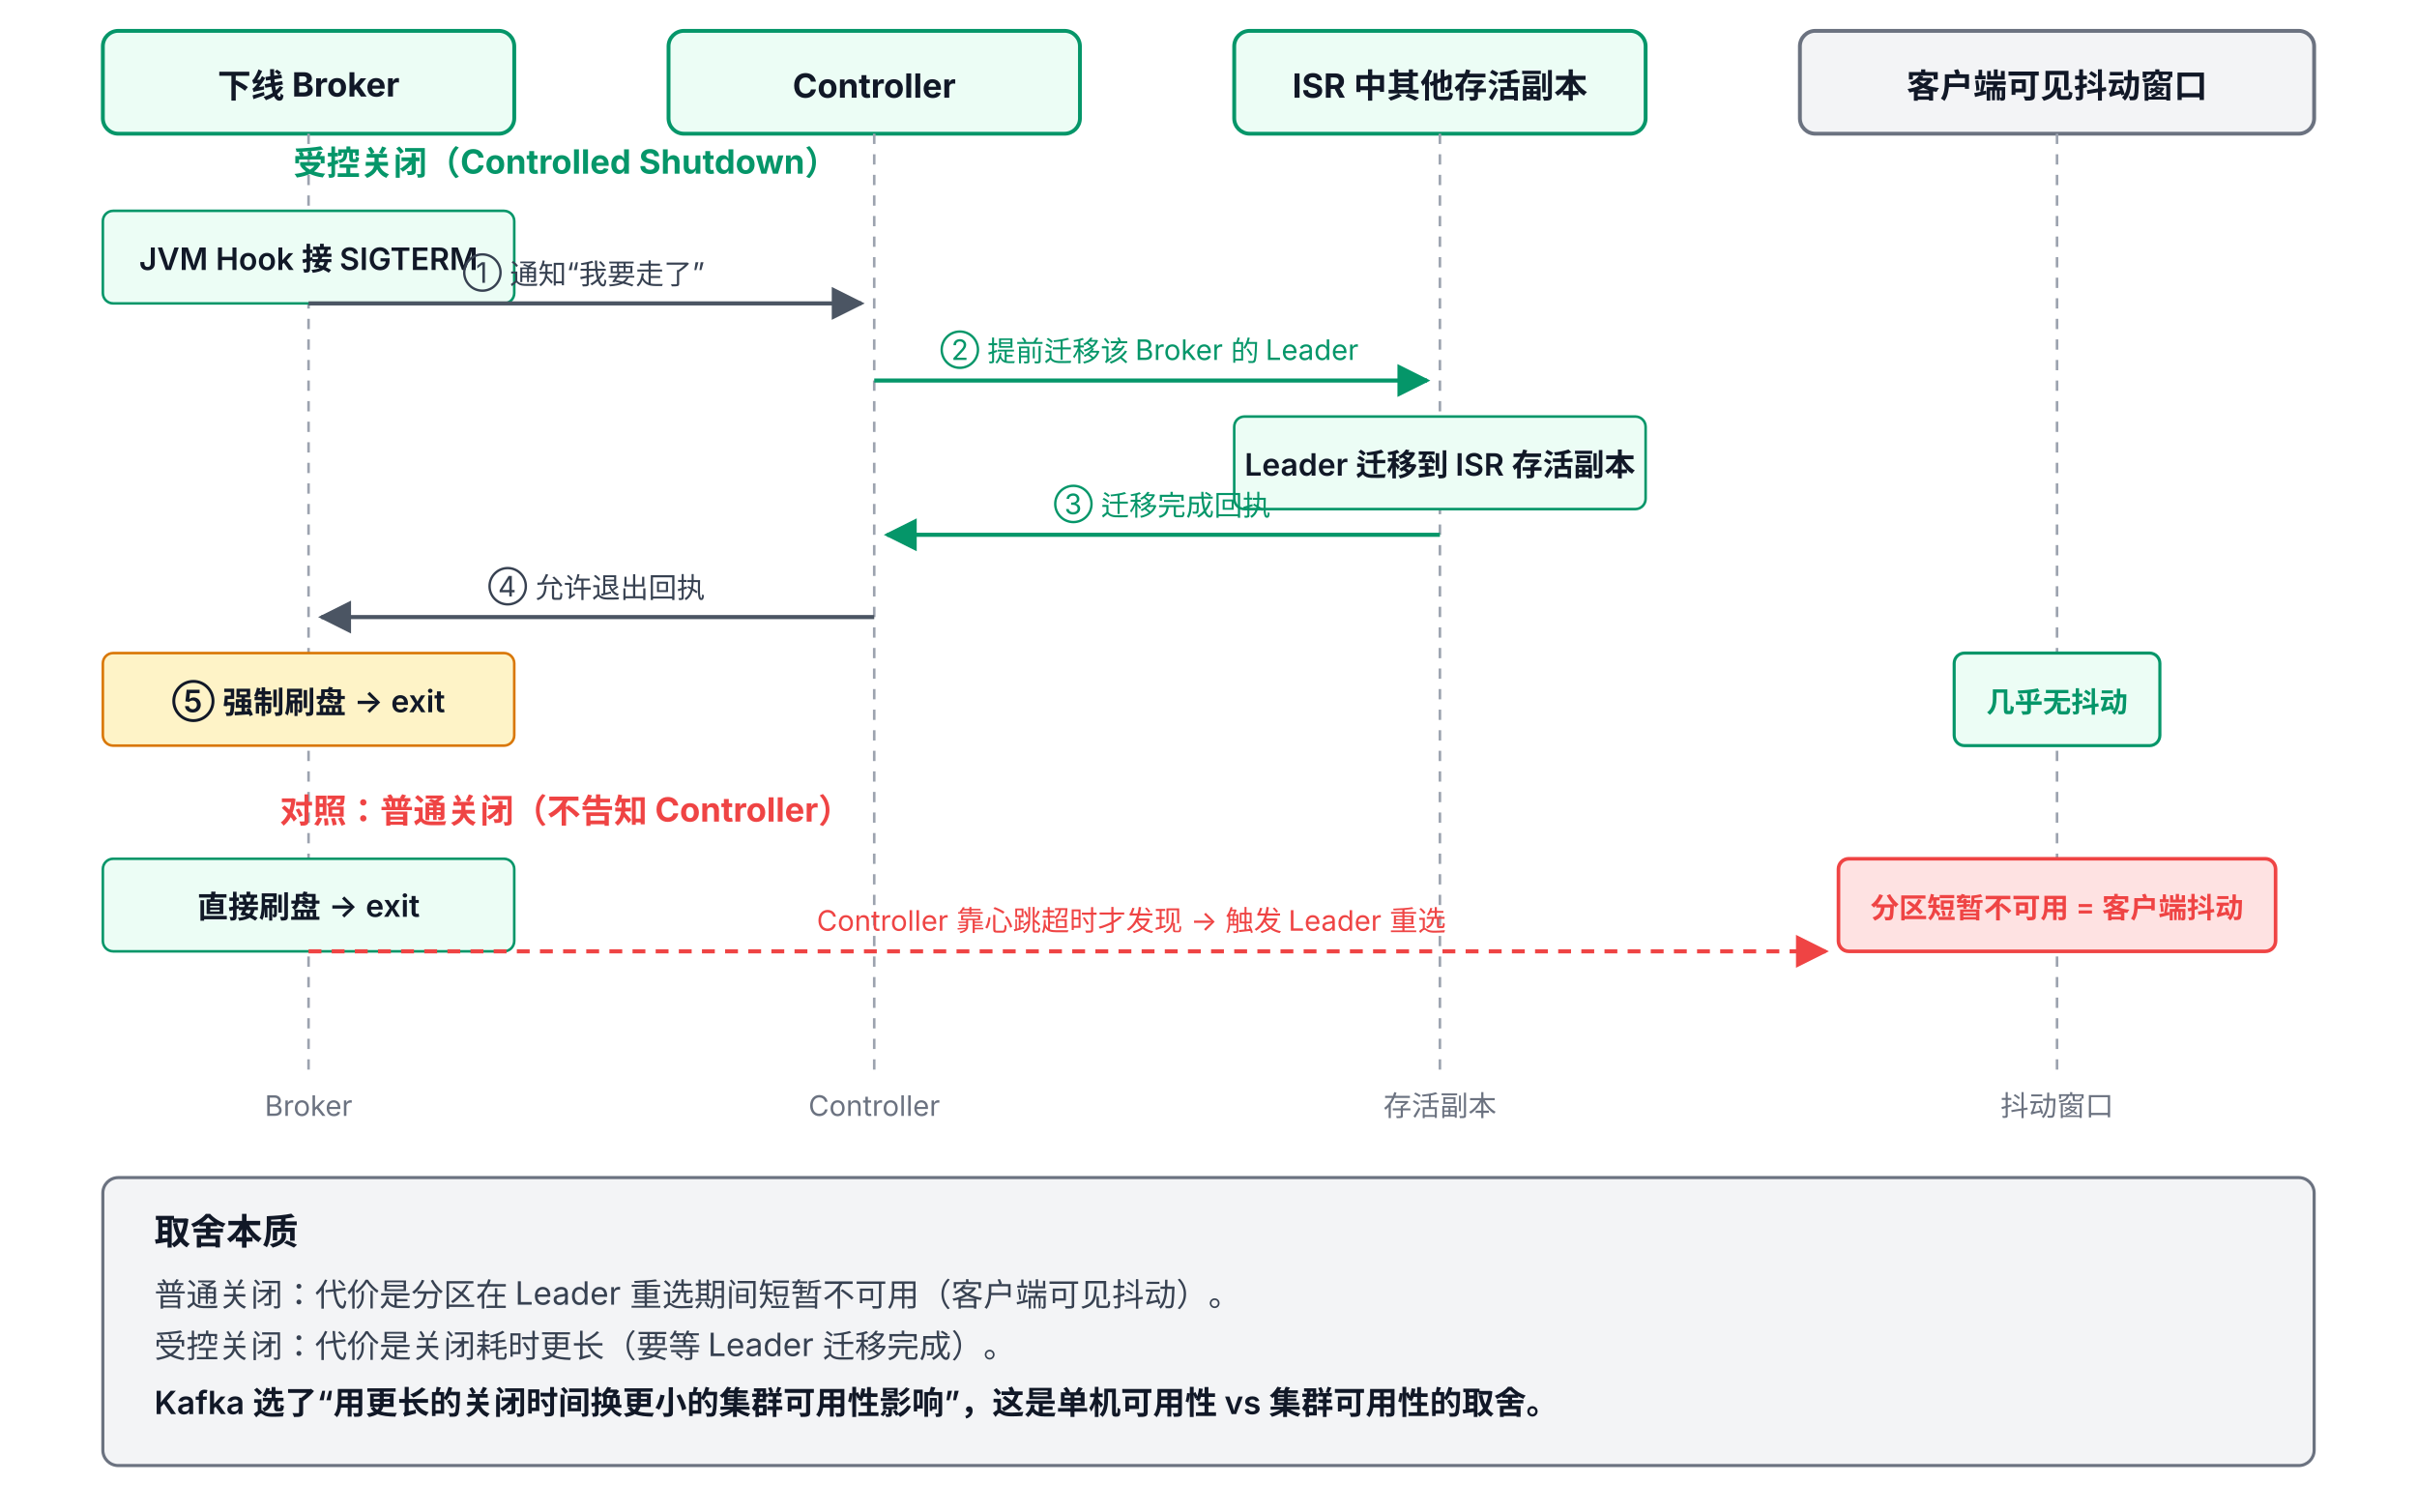
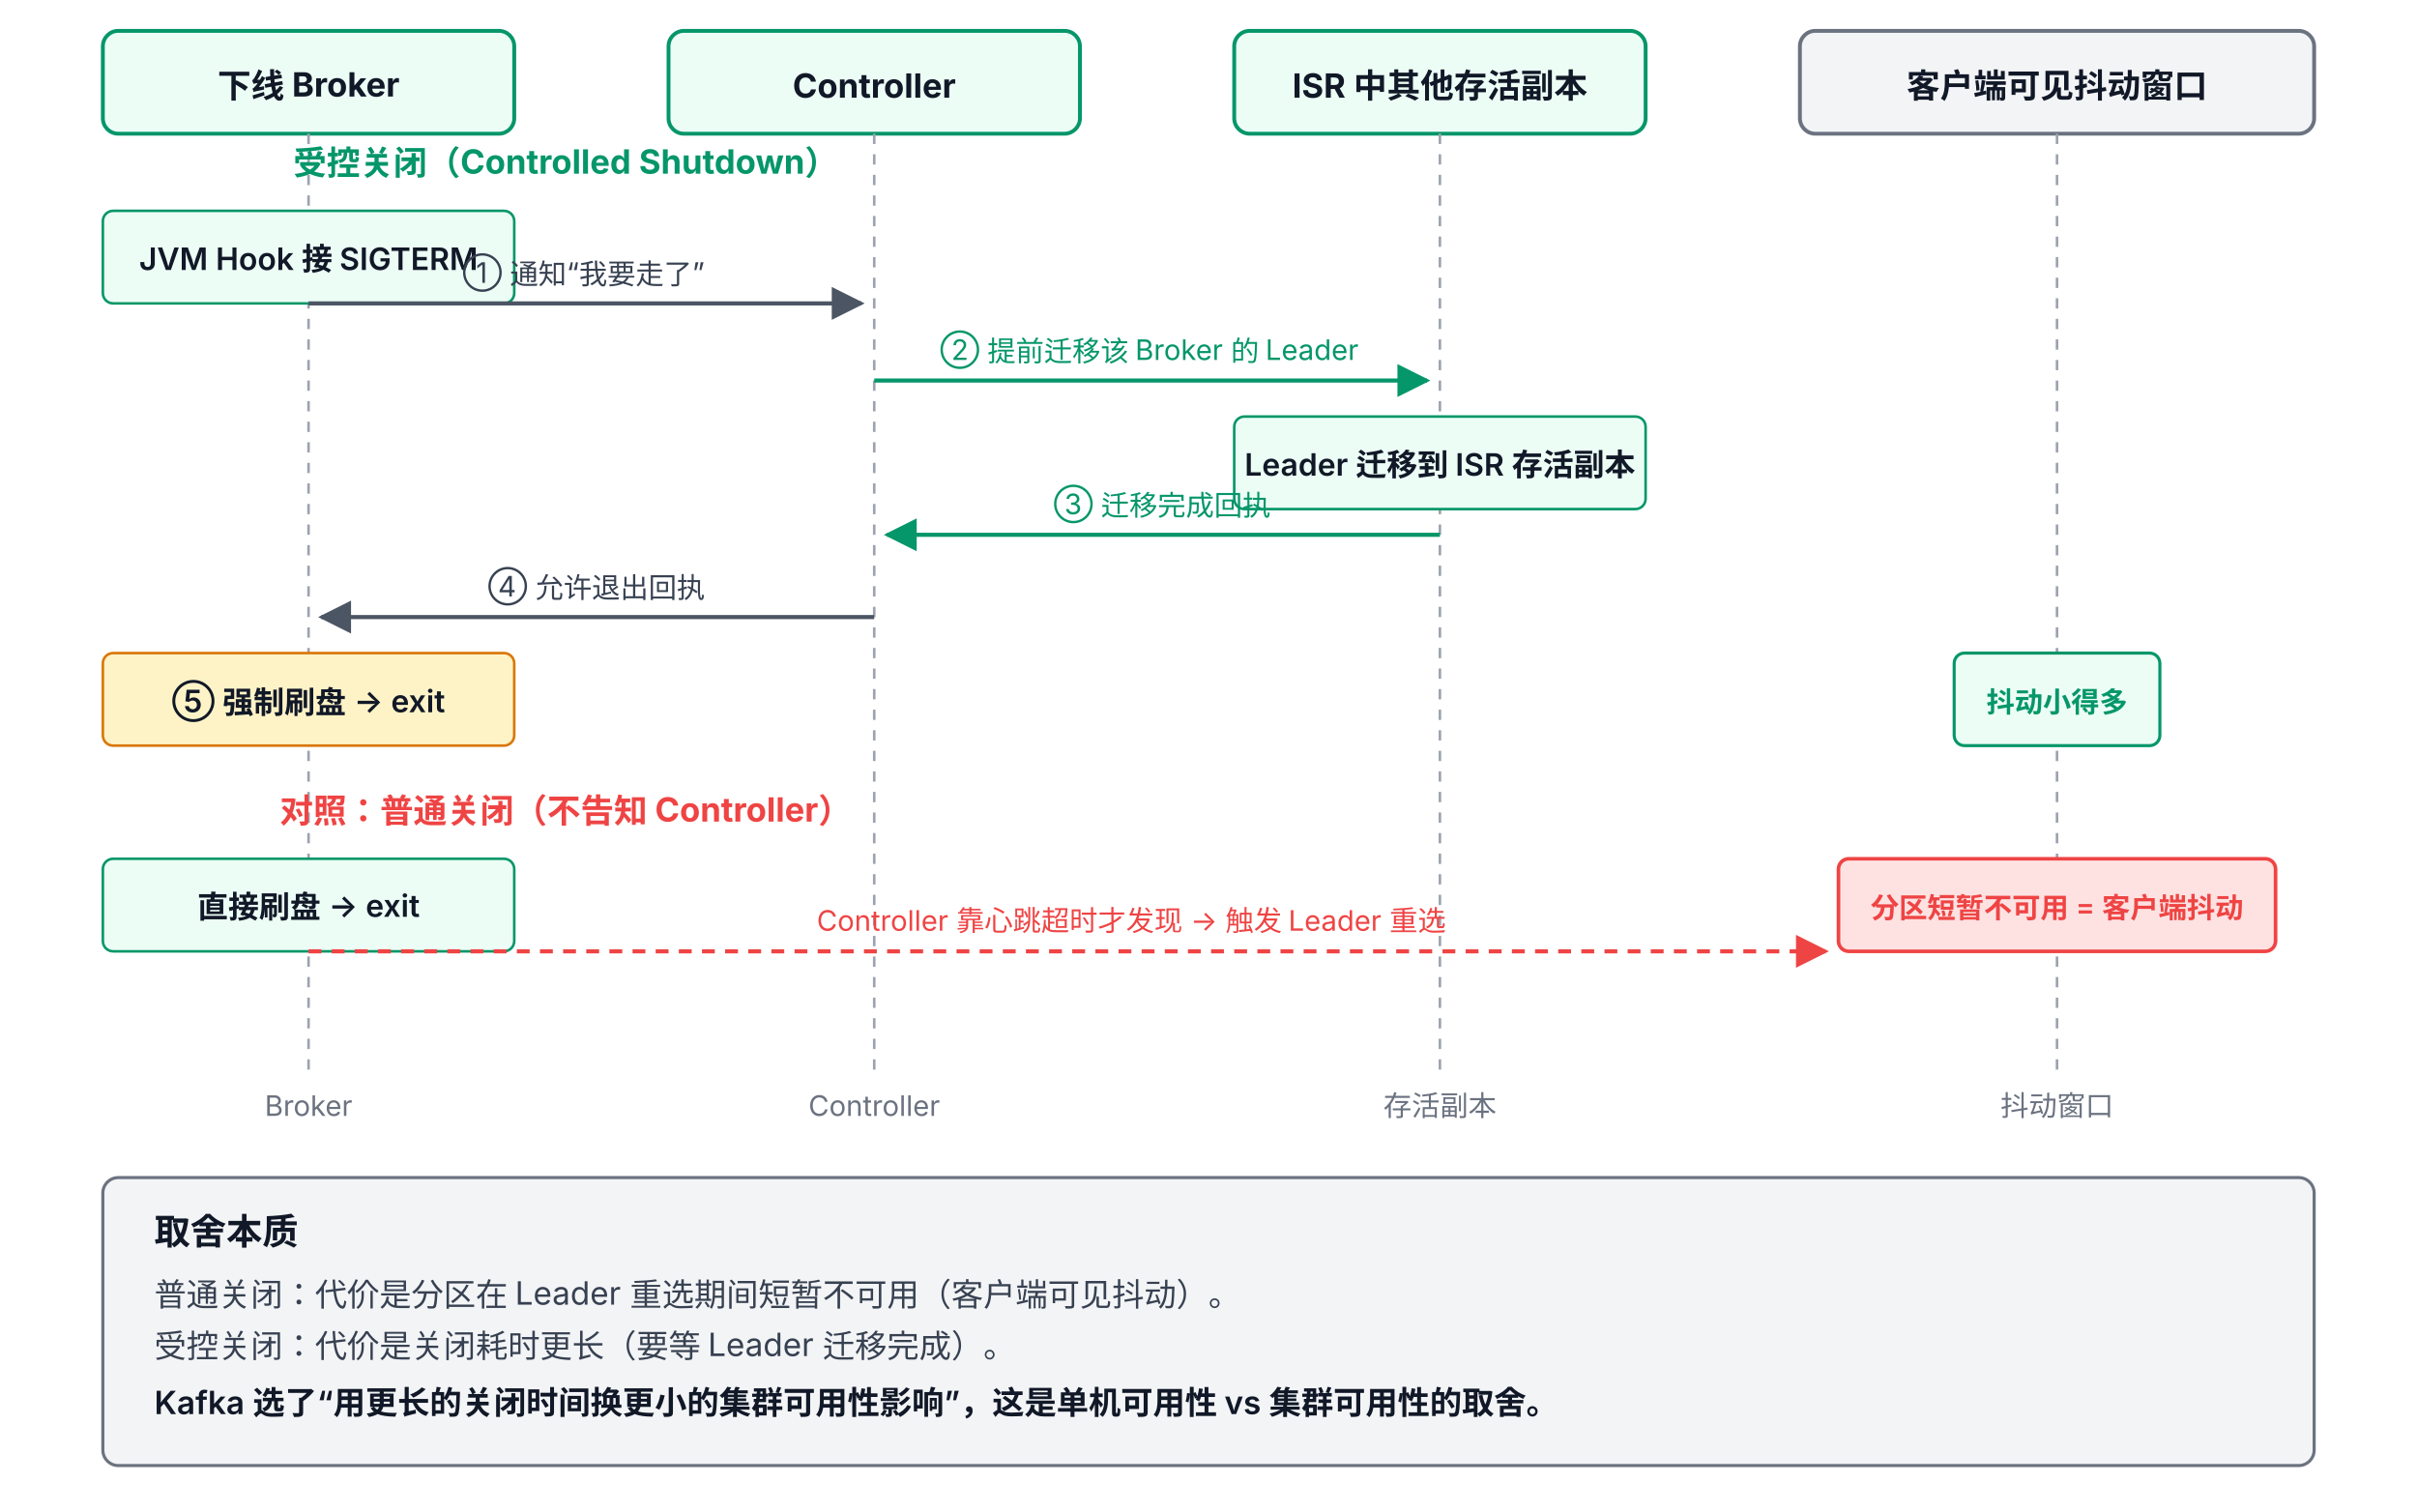
<svg xmlns="http://www.w3.org/2000/svg" viewBox="0 52 940 588" font-family="system-ui, -apple-system, 'PingFang SC', 'Microsoft YaHei', sans-serif">
  <defs>
    <marker id="arrow" viewBox="0 0 10 10" refX="9" refY="5" markerWidth="8" markerHeight="8" orient="auto-start-reverse">
      <path d="M0,0 L10,5 L0,10 z" fill="#4B5563" />
    </marker>
    <marker id="arrowR" viewBox="0 0 10 10" refX="9" refY="5" markerWidth="8" markerHeight="8" orient="auto-start-reverse">
      <path d="M0,0 L10,5 L0,10 z" fill="#EF4444" />
    </marker>
    <marker id="arrowG" viewBox="0 0 10 10" refX="9" refY="5" markerWidth="8" markerHeight="8" orient="auto-start-reverse">
      <path d="M0,0 L10,5 L0,10 z" fill="#059669" />
    </marker>
  </defs>
  <rect x="40" y="64" width="160" height="40" rx="6" fill="#ECFDF5" stroke="#059669" stroke-width="1.5" />
  <text x="120" y="90" text-anchor="middle" font-size="13" font-weight="700" fill="#111827">下线 Broker</text>
  <rect x="260" y="64" width="160" height="40" rx="6" fill="#ECFDF5" stroke="#059669" stroke-width="1.5" />
  <text x="340" y="90" text-anchor="middle" font-size="13" font-weight="700" fill="#111827">Controller</text>
  <rect x="480" y="64" width="160" height="40" rx="6" fill="#ECFDF5" stroke="#059669" stroke-width="1.5" />
  <text x="560" y="90" text-anchor="middle" font-size="13" font-weight="700" fill="#111827">ISR 中其他存活副本</text>
  <rect x="700" y="64" width="200" height="40" rx="6" fill="#F3F4F6" stroke="#6B7280" stroke-width="1.5" />
  <text x="800" y="90" text-anchor="middle" font-size="13" font-weight="700" fill="#111827">客户端可见抖动窗口</text>
  <line x1="120" y1="104" x2="120" y2="470" stroke="#9CA3AF" stroke-width="1" stroke-dasharray="4 4" />
  <line x1="340" y1="104" x2="340" y2="470" stroke="#9CA3AF" stroke-width="1" stroke-dasharray="4 4" />
  <line x1="560" y1="104" x2="560" y2="470" stroke="#9CA3AF" stroke-width="1" stroke-dasharray="4 4" />
  <line x1="800" y1="104" x2="800" y2="470" stroke="#9CA3AF" stroke-width="1" stroke-dasharray="4 4" />
  <text x="220" y="120" text-anchor="middle" font-size="13" font-weight="700" fill="#059669">受控关闭（Controlled Shutdown）</text>
  <rect x="40" y="134" width="160" height="36" rx="4" fill="#ECFDF5" stroke="#059669" stroke-width="1" />
  <text x="120" y="157" text-anchor="middle" font-size="12" font-weight="600" fill="#111827">JVM Hook 接 SIGTERM</text>
  <path d="M120 170 L335 170" fill="none" stroke="#4B5563" stroke-width="1.6" marker-end="url(#arrow)" />
  <text x="227" y="162" text-anchor="middle" font-size="11" fill="#374151">① 通知“我要走了”</text>
  <path d="M340 200 L555 200" fill="none" stroke="#059669" stroke-width="1.6" marker-end="url(#arrowG)" />
  <text x="447" y="192" text-anchor="middle" font-size="11" fill="#059669">② 提前迁移该 Broker 的 Leader</text>
  <rect x="480" y="214" width="160" height="36" rx="4" fill="#ECFDF5" stroke="#059669" stroke-width="1" />
  <text x="560" y="237" text-anchor="middle" font-size="12" font-weight="600" fill="#111827">Leader 迁移到 ISR 存活副本</text>
  <path d="M560 260 L345 260" fill="none" stroke="#059669" stroke-width="1.6" marker-end="url(#arrowG)" />
  <text x="452" y="252" text-anchor="middle" font-size="11" fill="#059669">③ 迁移完成回执</text>
  <path d="M340 292 L125 292" fill="none" stroke="#4B5563" stroke-width="1.6" marker-end="url(#arrow)" />
  <text x="232" y="284" text-anchor="middle" font-size="11" fill="#374151">④ 允许退出回执</text>
  <rect x="40" y="306" width="160" height="36" rx="4" fill="#FEF3C7" stroke="#D97706" stroke-width="1" />
  <text x="120" y="329" text-anchor="middle" font-size="12" font-weight="600" fill="#111827">⑤ 强制刷盘 → exit</text>
  <rect x="760" y="306" width="80" height="36" rx="4" fill="#ECFDF5" stroke="#059669" stroke-width="1.2" />
-   <text x="800" y="329" text-anchor="middle" font-size="11" font-weight="600" fill="#059669">几乎无抖动</text>
+   <text x="800" y="329" text-anchor="middle" font-size="11" font-weight="600" fill="#059669">抖动小得多</text>
  <text x="220" y="372" text-anchor="middle" font-size="13" font-weight="700" fill="#EF4444">对照：普通关闭（不告知 Controller）</text>
  <rect x="40" y="386" width="160" height="36" rx="4" fill="#ECFDF5" stroke="#059669" stroke-width="1" />
  <text x="120" y="409" text-anchor="middle" font-size="12" font-weight="600" fill="#111827">直接刷盘 → exit</text>
  <path d="M120 422 L710 422" fill="none" stroke="#EF4444" stroke-width="1.6" stroke-dasharray="5 4" marker-end="url(#arrowR)" />
  <text x="440" y="414" text-anchor="middle" font-size="11" fill="#EF4444">Controller 靠心跳超时才发现 → 触发 Leader 重选</text>
  <rect x="715" y="386" width="170" height="36" rx="4" fill="#FEE2E2" stroke="#EF4444" stroke-width="1.4" />
  <text x="800" y="409" text-anchor="middle" font-size="11" font-weight="600" fill="#EF4444">分区短暂不可用 = 客户端抖动</text>
  <text x="120" y="486" text-anchor="middle" font-size="11" fill="#6B7280">Broker</text>
  <text x="340" y="486" text-anchor="middle" font-size="11" fill="#6B7280">Controller</text>
  <text x="560" y="486" text-anchor="middle" font-size="11" fill="#6B7280">存活副本</text>
  <text x="800" y="486" text-anchor="middle" font-size="11" fill="#6B7280">抖动窗口</text>
  <rect x="40" y="510" width="860" height="112" rx="6" fill="#F3F4F6" stroke="#6B7280" stroke-width="1.2" />
  <text x="60" y="536" font-size="14" font-weight="700" fill="#111827">取舍本质</text>
  <text x="60" y="560" font-size="12.5" fill="#374151">普通关闭：代价是分区在 Leader 重选期间短暂不可用（客户端可见抖动）。</text>
  <text x="60" y="580" font-size="12.5" fill="#374151">受控关闭：代价是关闭耗时更长（要等 Leader 迁移完成）。</text>
  <text x="60" y="602" font-size="12.5" fill="#111827" font-weight="600">Kafka 选了“用更长的关闭时间换更小的集群可用性影响”，这是单机可用性 vs 集群可用性的取舍。</text>
</svg>
